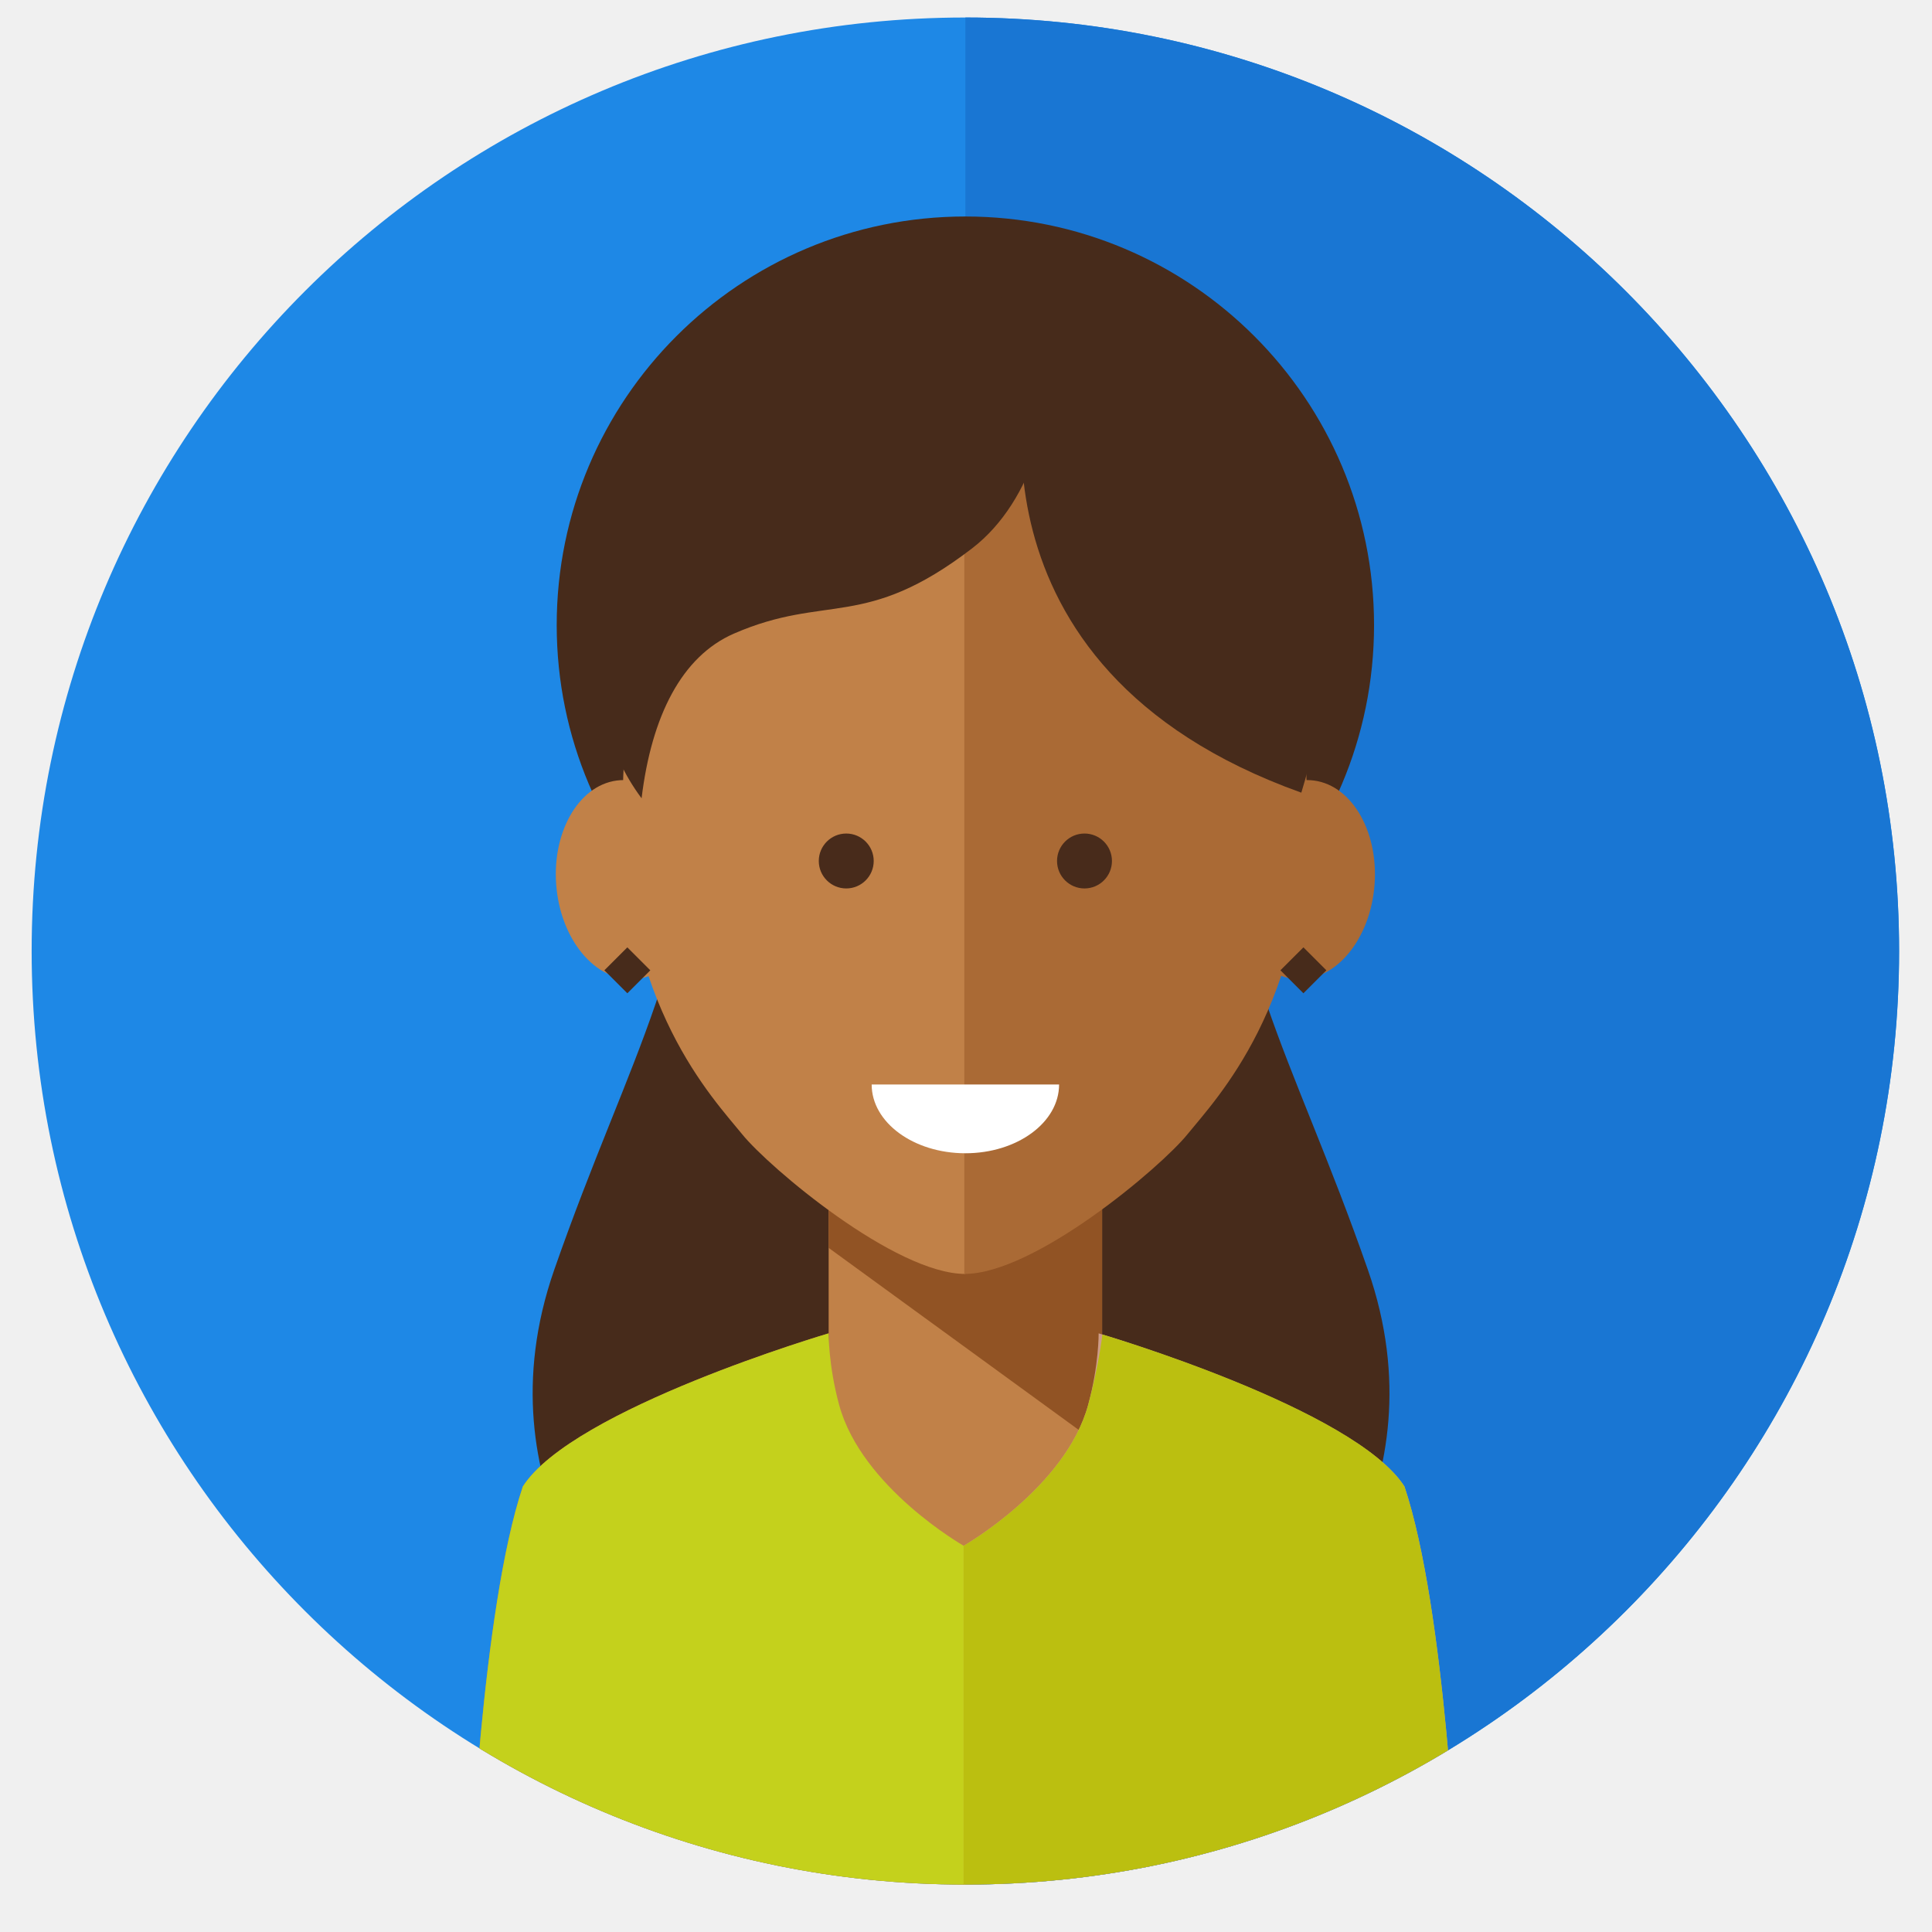
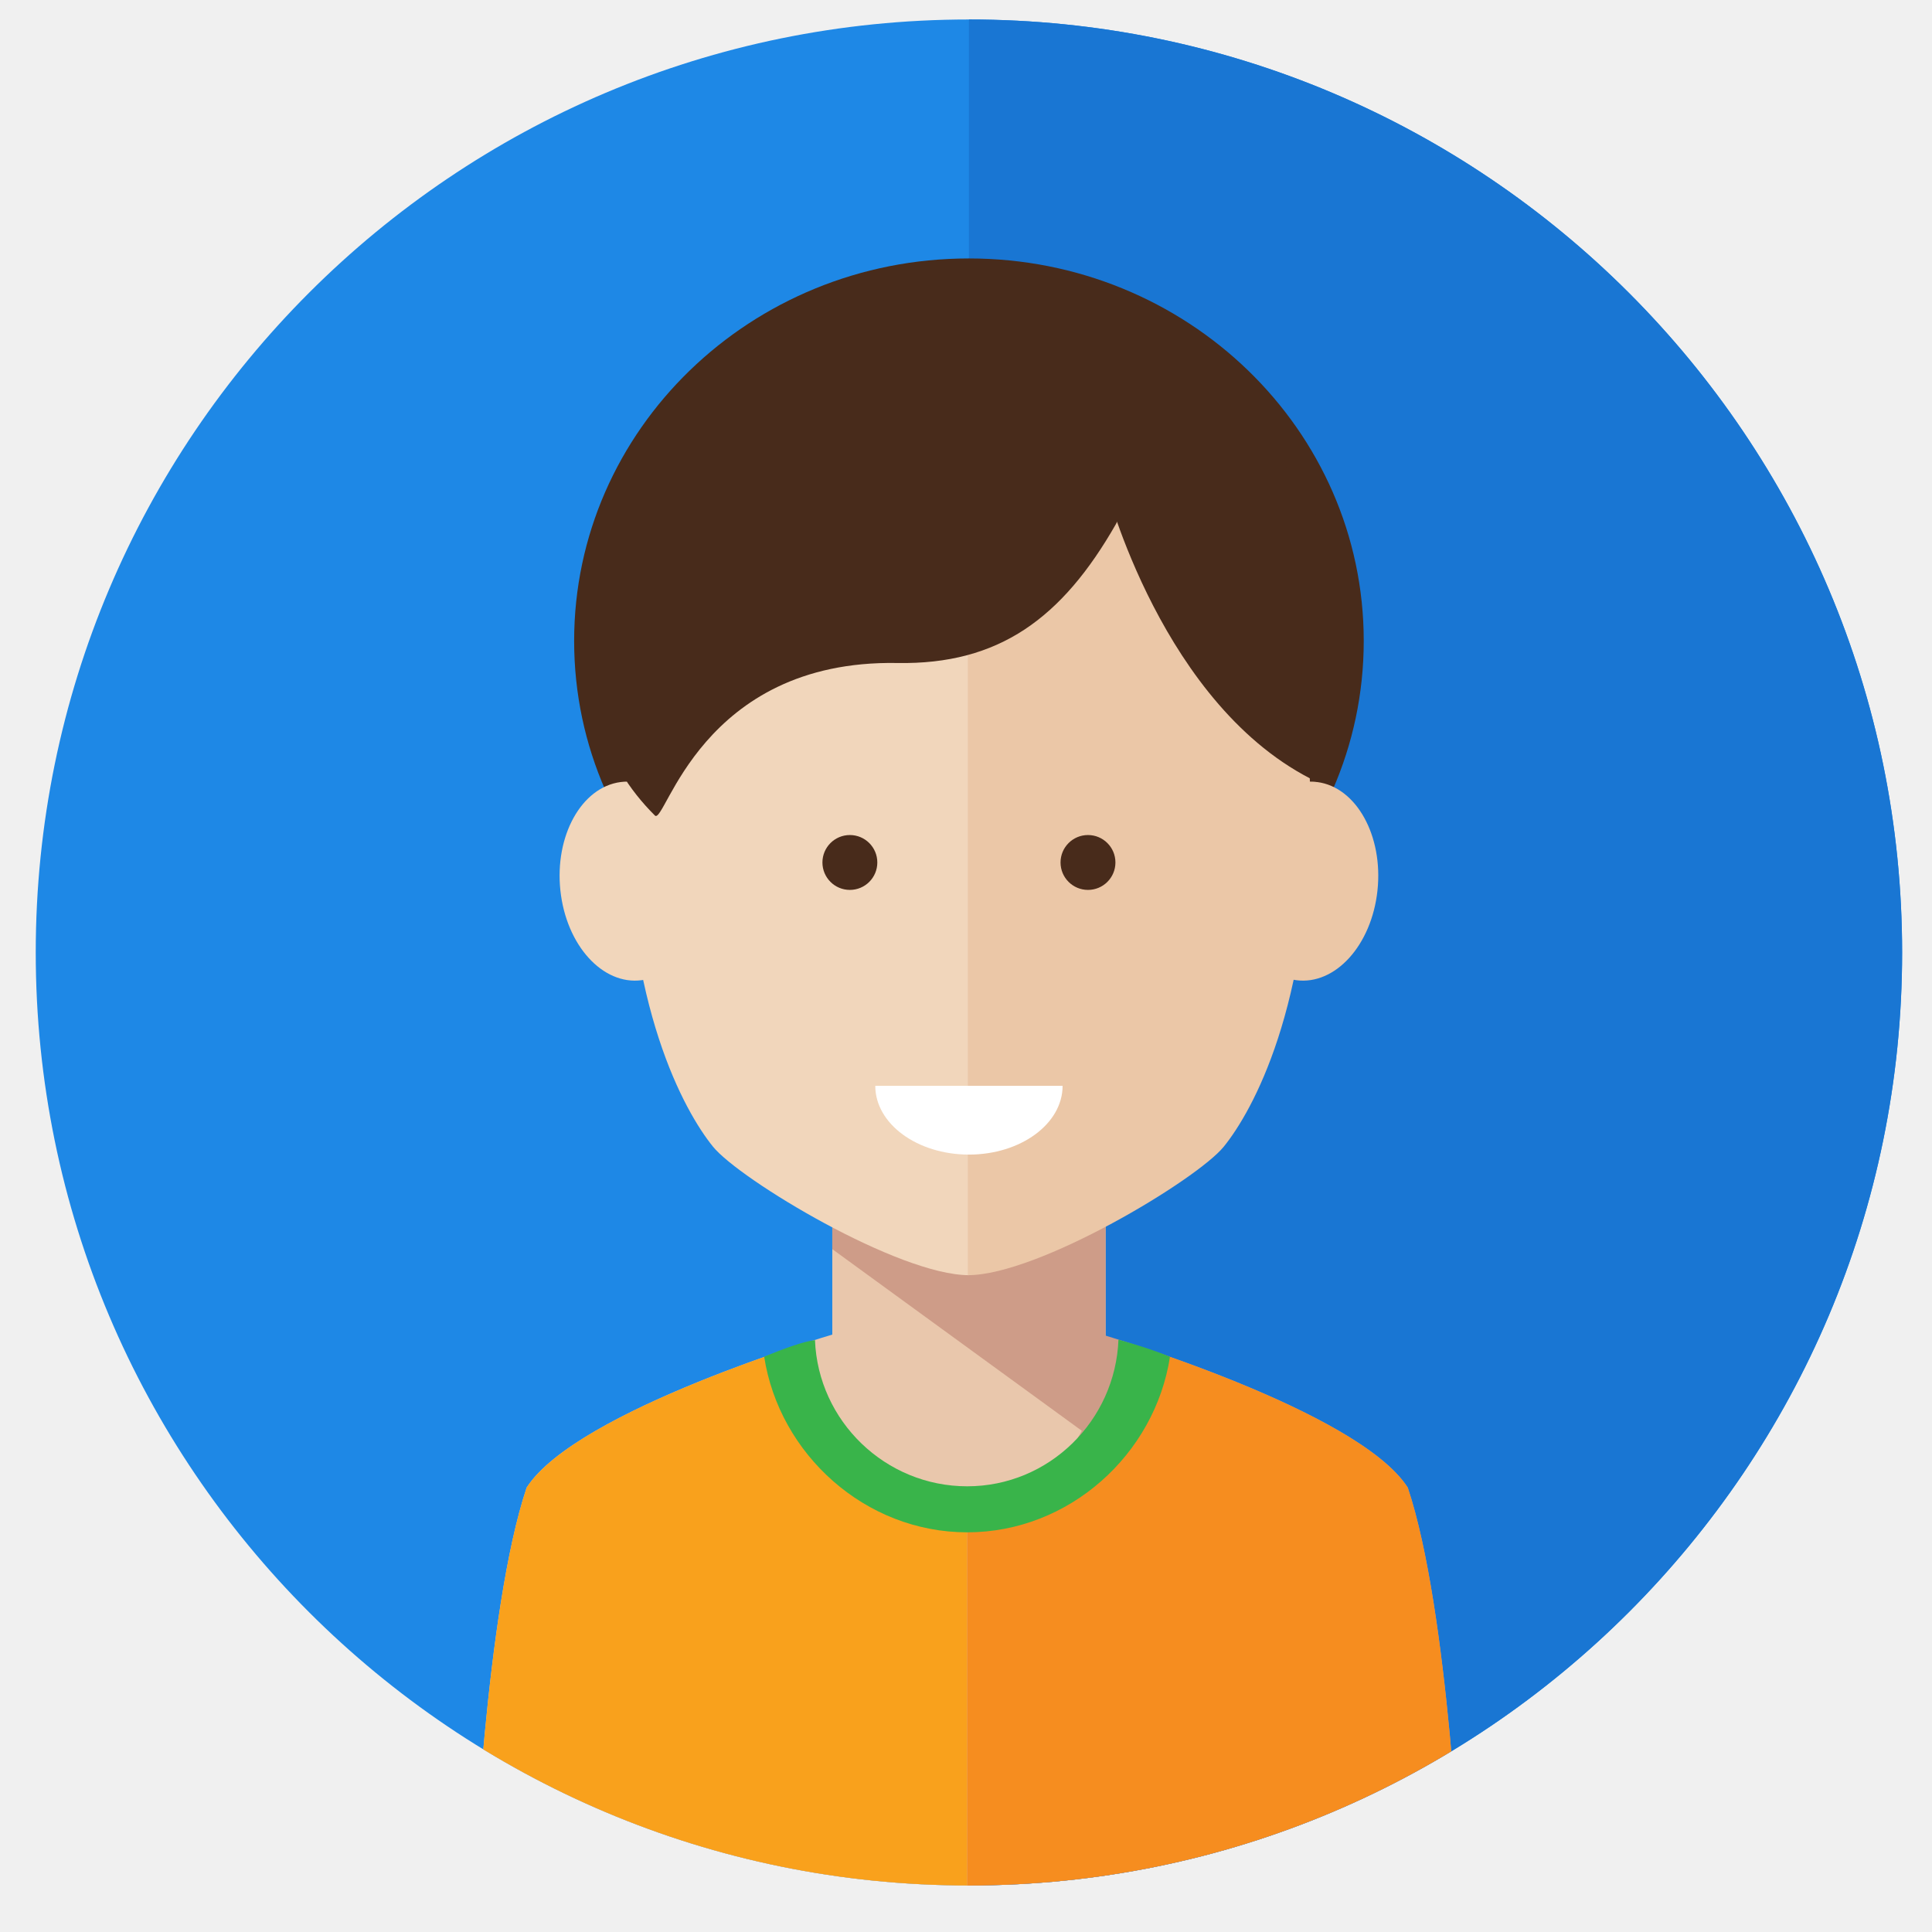
- <svg xmlns="http://www.w3.org/2000/svg" xmlns:xlink="http://www.w3.org/1999/xlink" width="255px" height="255px" viewBox="0 0 255 255" version="1.1">
+ <svg xmlns="http://www.w3.org/2000/svg" xmlns:xlink="http://www.w3.org/1999/xlink" width="253px" height="253px" viewBox="0 0 253 253" version="1.1">
  <defs>
-     <path id="path-1" d="M247.76,124.309 C247.76,56.259 192.584,1.094 124.521,1.094 C56.459,1.094 1.283,56.259 1.283,124.309 C1.283,192.359 56.459,247.525 124.521,247.525 C192.584,247.525 247.76,192.359 247.76,124.309" />
+     <path id="path-1" d="M245.035,122.847 C245.035,55.369 190.323,0.668 122.832,0.668 C55.342,0.668 0.631,55.369 0.631,122.847 C0.631,190.324 55.342,245.026 122.832,245.026 C190.323,245.026 245.035,190.324 245.035,122.847" />
  </defs>
  <g id="Smartphone" stroke="none" stroke-width="1" fill="none" fill-rule="evenodd">
-     <g id="avatars_profile" transform="translate(-1870, 0)">
-       <g id="img_profile_avatar_07" transform="translate(1872, 0.881356)">
-         <path d="M248.657,124.646 C248.657,56.596 193.48,1.43 125.417,1.43 C57.355,1.43 2.178,56.596 2.178,124.646 C2.178,192.695 57.355,247.859 125.417,247.859 C193.48,247.859 248.657,192.695 248.657,124.646" id="Fill-130" fill="#1E88E6" />
-         <path d="M248.657,124.646 C248.657,56.596 193.48,1.43 125.417,1.43 L125.417,247.859 C193.48,247.859 248.657,192.695 248.657,124.646" id="Fill-131" fill="#1976D3" />
-         <g id="Group-153" transform="translate(0.896244, 0.334523)">
+     <g id="avatars_profile" transform="translate(-1558, -1)">
+       <g id="img_profile_avatar_06" transform="translate(1560, 2.881356)">
+         <path d="M247.088,122.849 C247.088,55.371 192.375,0.67 124.885,0.67 C57.393,0.67 2.68,55.371 2.68,122.849 C2.68,190.326 57.393,245.026 124.885,245.026 C192.375,245.026 247.088,190.326 247.088,122.849" id="Fill-25" fill="#1E88E6" />
+         <path d="M247.088,122.849 C247.088,55.371 192.375,0.67 124.885,0.67 L124.885,245.026 C192.375,245.026 247.088,190.326 247.088,122.849" id="Fill-26" fill="#1976D3" />
+         <g id="Group-45" transform="translate(2.05192, 0)">
          <mask id="mask-2" fill="white">
            <use xlink:href="#path-1" />
          </mask>
-           <g id="Clip-133" />
-           <path d="M124.521,215.21 L80.431,215.21 C80.431,215.21 60.082,195.542 70.257,166.379 C80.431,137.22 89.249,125.693 89.928,94.498 L124.521,94.498 L124.521,215.21" id="Fill-132" fill="#472B1B" mask="url(#mask-2)" />
-           <path d="M123.382,215.21 L167.474,215.21 C167.474,215.21 187.823,195.542 177.647,166.379 C167.474,137.22 158.654,125.693 157.977,94.498 L123.382,94.498 L123.382,215.21" id="Fill-134" fill="#472B1B" mask="url(#mask-2)" />
-           <path d="M142.567,196.493 L124.293,247.742 L106.475,196.493 L106.475,156.926 L142.567,156.926 L142.567,196.493" id="Fill-135" fill="#C18148" mask="url(#mask-2)" />
-           <path d="M142.567,189.761 L106.475,163.487 L106.475,156.926 L142.567,156.926 L142.567,189.761" id="Fill-136" fill="#915324" mask="url(#mask-2)" />
-           <path d="M124.293,247.742 L124.293,202.806 C124.293,202.806 110.828,195.122 107.861,184.218 C106.435,178.978 106.475,174.771 106.475,174.771 C106.475,174.771 72.687,184.714 66.113,194.981 C60.646,211.257 59.145,247.742 59.145,247.742 L124.293,247.742" id="Fill-137" fill="#C18148" mask="url(#mask-2)" />
-           <path d="M124.293,247.742 L124.293,202.806 C124.293,202.806 137.755,195.122 140.726,184.218 C142.151,178.978 142.111,174.771 142.111,174.771 C142.111,174.771 175.9,184.714 182.473,194.981 C187.942,211.257 189.442,247.742 189.442,247.742 L124.293,247.742" id="Fill-138" fill="#CE9C88" mask="url(#mask-2)" />
-           <path d="M124.293,247.742 L124.293,202.806 C124.293,202.806 110.828,195.122 107.861,184.218 C106.435,178.978 106.475,174.771 106.475,174.771 C106.475,174.771 72.687,184.714 66.113,194.981 C60.646,211.257 59.145,247.742 59.145,247.742 L124.293,247.742" id="Fill-139" fill="#C4D11C" mask="url(#mask-2)" />
-           <path d="M124.293,247.742 L124.293,202.806 C124.293,202.806 137.755,195.122 140.726,184.218 C142.151,178.978 142.605,174.919 142.605,174.919 C142.605,174.919 175.9,184.714 182.473,194.981 C187.942,211.257 189.442,247.742 189.442,247.742 L124.293,247.742" id="Fill-140" fill="#BBBF10" mask="url(#mask-2)" />
-           <path d="M178.461,81.288 C178.461,51.503 154.31,27.358 124.521,27.358 C94.733,27.358 70.582,51.503 70.582,81.288 C70.582,111.07 94.733,135.213 124.521,135.213 C154.31,135.213 178.461,111.07 178.461,81.288" id="Fill-141" fill="#472B1B" mask="url(#mask-2)" />
-           <path d="M124.521,50.469 C106.999,50.469 79.286,60.122 79.286,105.345 C79.286,131.458 91.24,143.77 95.069,148.501 C98.595,152.854 115.228,166.929 124.521,166.929 L124.521,50.469" id="Fill-142" fill="#C18148" mask="url(#mask-2)" />
-           <path d="M70.569,116.129 C69.795,108.904 73.351,102.491 78.504,101.805 C83.663,101.121 88.468,106.424 89.241,113.649 C90.015,120.873 86.46,127.285 81.304,127.969 C76.147,128.655 71.342,123.354 70.569,116.129" id="Fill-143" fill="#C18148" mask="url(#mask-2)" />
-           <path d="M124.379,50.469 C141.902,50.469 169.614,60.122 169.614,105.345 C169.614,131.458 157.659,143.77 153.829,148.501 C150.307,152.854 133.671,166.929 124.379,166.929 L124.379,50.469" id="Fill-144" fill="#AA6A35" mask="url(#mask-2)" />
-           <path d="M178.474,116.129 C179.248,108.904 175.692,102.491 170.539,101.805 C165.38,101.121 160.575,106.424 159.801,113.649 C159.028,120.873 162.583,127.285 167.739,127.969 C172.896,128.655 177.701,123.354 178.474,116.129" id="Fill-145" fill="#AA6A35" mask="url(#mask-2)" />
-           <path d="M124.521,151 C131.353,151 136.89,146.937 136.89,141.923 L112.153,141.923 C112.153,146.937 117.69,151 124.521,151" id="Fill-146" fill="#FFFFFF" mask="url(#mask-2)" />
-           <path d="M123.926,36.241 C123.087,36.134 122.21,36.06 121.269,36.053 C121.269,36.053 91.669,38.268 83.434,76.808 C79.478,79.773 72.23,91.304 81.785,104.151 C83.102,93.282 87.086,85.407 93.976,82.41 C106.201,77.093 111.235,82.033 125.404,71.164 C133.678,64.813 136.652,52.049 134.822,44.914 C131.531,36.053 123.132,36.383 123.926,36.241" id="Fill-147" fill="#472B1B" mask="url(#mask-2)" />
-           <path d="M132.95,46.95 C132.95,46.95 122.282,86.744 168.863,103.406 C180.024,66.979 159.634,43.217 132.95,46.95" id="Fill-148" fill="#472B1B" mask="url(#mask-2)" />
-           <path d="M143.868,112.424 C143.868,114.424 142.246,116.048 140.243,116.048 C138.241,116.048 136.619,114.424 136.619,112.424 C136.619,110.423 138.241,108.8 140.243,108.8 C142.246,108.8 143.868,110.423 143.868,112.424" id="Fill-149" fill="#482B1B" mask="url(#mask-2)" />
-           <path d="M112.423,112.424 C112.423,114.424 110.8,116.048 108.798,116.048 C106.796,116.048 105.173,114.424 105.173,112.424 C105.173,110.423 106.796,108.8 108.798,108.8 C110.8,108.8 112.423,110.423 112.423,112.424" id="Fill-150" fill="#482B1B" mask="url(#mask-2)" />
-           <path d="M82.936,126.853 L79.905,129.884 L76.872,126.853 L79.905,123.822 L82.936,126.853" id="Fill-151" fill="#472B1B" mask="url(#mask-2)" />
-           <path d="M172.17,126.853 L169.138,129.884 L166.105,126.853 L169.138,123.822 L172.17,126.853" id="Fill-152" fill="#472B1B" mask="url(#mask-2)" />
+           <g id="Clip-28" />
+           <path d="M140.727,194.424 L122.606,245.243 L104.938,194.424 L104.938,155.189 L140.727,155.189 L140.727,194.424" id="Fill-27" fill="#E9C7AC" mask="url(#mask-2)" />
+           <path d="M140.727,187.748 L104.938,161.695 L104.938,155.189 L140.727,155.189 L140.727,187.748" id="Fill-29" fill="#CE9C88" mask="url(#mask-2)" />
+           <path d="M122.606,245.243 L122.606,196.373 C122.606,196.373 109.254,193.064 106.312,182.252 C104.898,177.055 104.938,172.885 104.938,172.885 C104.938,172.885 71.434,182.743 64.915,192.924 C59.494,209.065 58.006,245.243 58.006,245.243 L122.606,245.243" id="Fill-30" fill="#E9C7AC" mask="url(#mask-2)" />
+           <path d="M122.606,245.243 L122.606,196.373 C122.606,196.373 135.956,193.064 138.901,182.252 C140.314,177.055 140.274,172.885 140.274,172.885 C140.274,172.885 173.779,182.743 180.297,192.924 C185.72,209.065 187.208,245.243 187.208,245.243 L122.606,245.243" id="Fill-31" fill="#CE9C88" mask="url(#mask-2)" />
+           <path d="M122.606,245.243 L122.606,196.373 C122.606,196.373 101.877,192.94 99.398,174.652 C89.596,177.936 69.769,185.342 64.915,192.924 C59.494,209.065 58.006,245.243 58.006,245.243 L122.606,245.243" id="Fill-32" fill="#F9A11C" mask="url(#mask-2)" />
+           <path d="M122.606,245.243 L122.606,196.373 C122.606,196.373 142.737,194.133 146.48,174.876 C156.488,178.266 175.549,185.509 180.297,192.924 C185.72,209.065 187.208,245.243 187.208,245.243 L122.606,245.243" id="Fill-33" fill="#F68D1F" mask="url(#mask-2)" />
+           <path d="M174.533,82.049 C174.533,54.388 151.384,31.962 122.833,31.962 C94.28,31.962 71.133,54.388 71.133,82.049 C71.133,109.711 94.28,132.136 122.833,132.136 C151.384,132.136 174.533,109.711 174.533,82.049" id="Fill-34" fill="#482B1B" mask="url(#mask-2)" />
+           <path d="M122.833,49.628 C105.457,49.628 77.977,59.197 77.977,104.043 C77.977,129.935 85.517,143.581 89.314,148.274 C92.811,152.59 113.617,165.107 122.833,165.107 L122.833,49.628" id="Fill-35" fill="#F1D6BB" mask="url(#mask-2)" />
+           <path d="M69.333,114.736 C68.566,107.571 72.092,101.211 77.202,100.532 C82.317,99.853 87.082,105.111 87.849,112.277 C88.616,119.439 85.09,125.797 79.978,126.477 C74.864,127.157 70.1,121.899 69.333,114.736" id="Fill-36" fill="#F1D6BB" mask="url(#mask-2)" />
+           <path d="M122.691,49.628 C140.067,49.628 167.546,59.197 167.546,104.043 C167.546,129.935 160.005,143.581 156.206,148.274 C152.714,152.59 131.905,165.107 122.691,165.107 L122.691,49.628" id="Fill-37" fill="#EBC7A7" mask="url(#mask-2)" />
+           <path d="M176.331,114.736 C177.099,107.571 173.572,101.211 168.463,100.532 C163.348,99.853 158.583,105.111 157.817,112.277 C157.049,119.439 160.574,125.797 165.687,126.477 C170.801,127.157 175.565,121.899 176.331,114.736" id="Fill-38" fill="#EBC7A7" mask="url(#mask-2)" />
+           <path d="M122.833,149.315 C129.608,149.315 135.097,145.285 135.097,140.313 L110.568,140.313 C110.568,145.285 116.059,149.315 122.833,149.315" id="Fill-39" fill="#FFFFFF" mask="url(#mask-2)" />
+           <path d="M120.304,36.725 C88.554,36.725 78.901,63.675 78.901,76.084 C70.35,87.601 75.018,98.268 81.709,104.913 C83.062,106.255 87.641,84.487 113.448,84.94 C126.769,85.174 135.038,79.074 142.084,66.742 C150.785,50.228 139.926,36.725 120.304,36.725" id="Fill-40" fill="#482B1B" mask="url(#mask-2)" />
+           <path d="M140.727,61.672 C140.727,61.672 148.145,90.851 168.463,100.532 C172.079,74.302 174.215,79.827 168.463,66.013 C162.711,52.2 140.727,41.941 140.727,41.941 L140.727,61.672" id="Fill-41" fill="#482B1B" mask="url(#mask-2)" />
+           <path d="M142.016,111.061 C142.016,113.046 140.408,114.654 138.422,114.654 C136.437,114.654 134.828,113.046 134.828,111.061 C134.828,109.077 136.437,107.468 138.422,107.468 C140.408,107.468 142.016,109.077 142.016,111.061" id="Fill-42" fill="#482B1B" mask="url(#mask-2)" />
+           <path d="M110.835,111.061 C110.835,113.046 109.227,114.654 107.241,114.654 C105.256,114.654 103.647,113.046 103.647,111.061 C103.647,109.077 105.256,107.468 107.241,107.468 C109.227,107.468 110.835,109.077 110.835,111.061" id="Fill-43" fill="#482B1B" mask="url(#mask-2)" />
+           <path d="M96.018,175.777 C98.002,188.572 109.252,198.78 122.606,198.78 C135.958,198.78 147.176,188.588 149.16,175.793 C146.478,174.696 144.087,174.027 142.413,173.551 C142.006,184.165 133.321,192.753 122.606,192.753 C111.891,192.753 103.08,184.219 102.672,173.605 C101.112,173.808 98.703,174.681 96.018,175.777" id="Fill-44" fill="#39B44A" mask="url(#mask-2)" />
        </g>
      </g>
    </g>
  </g>
</svg>
